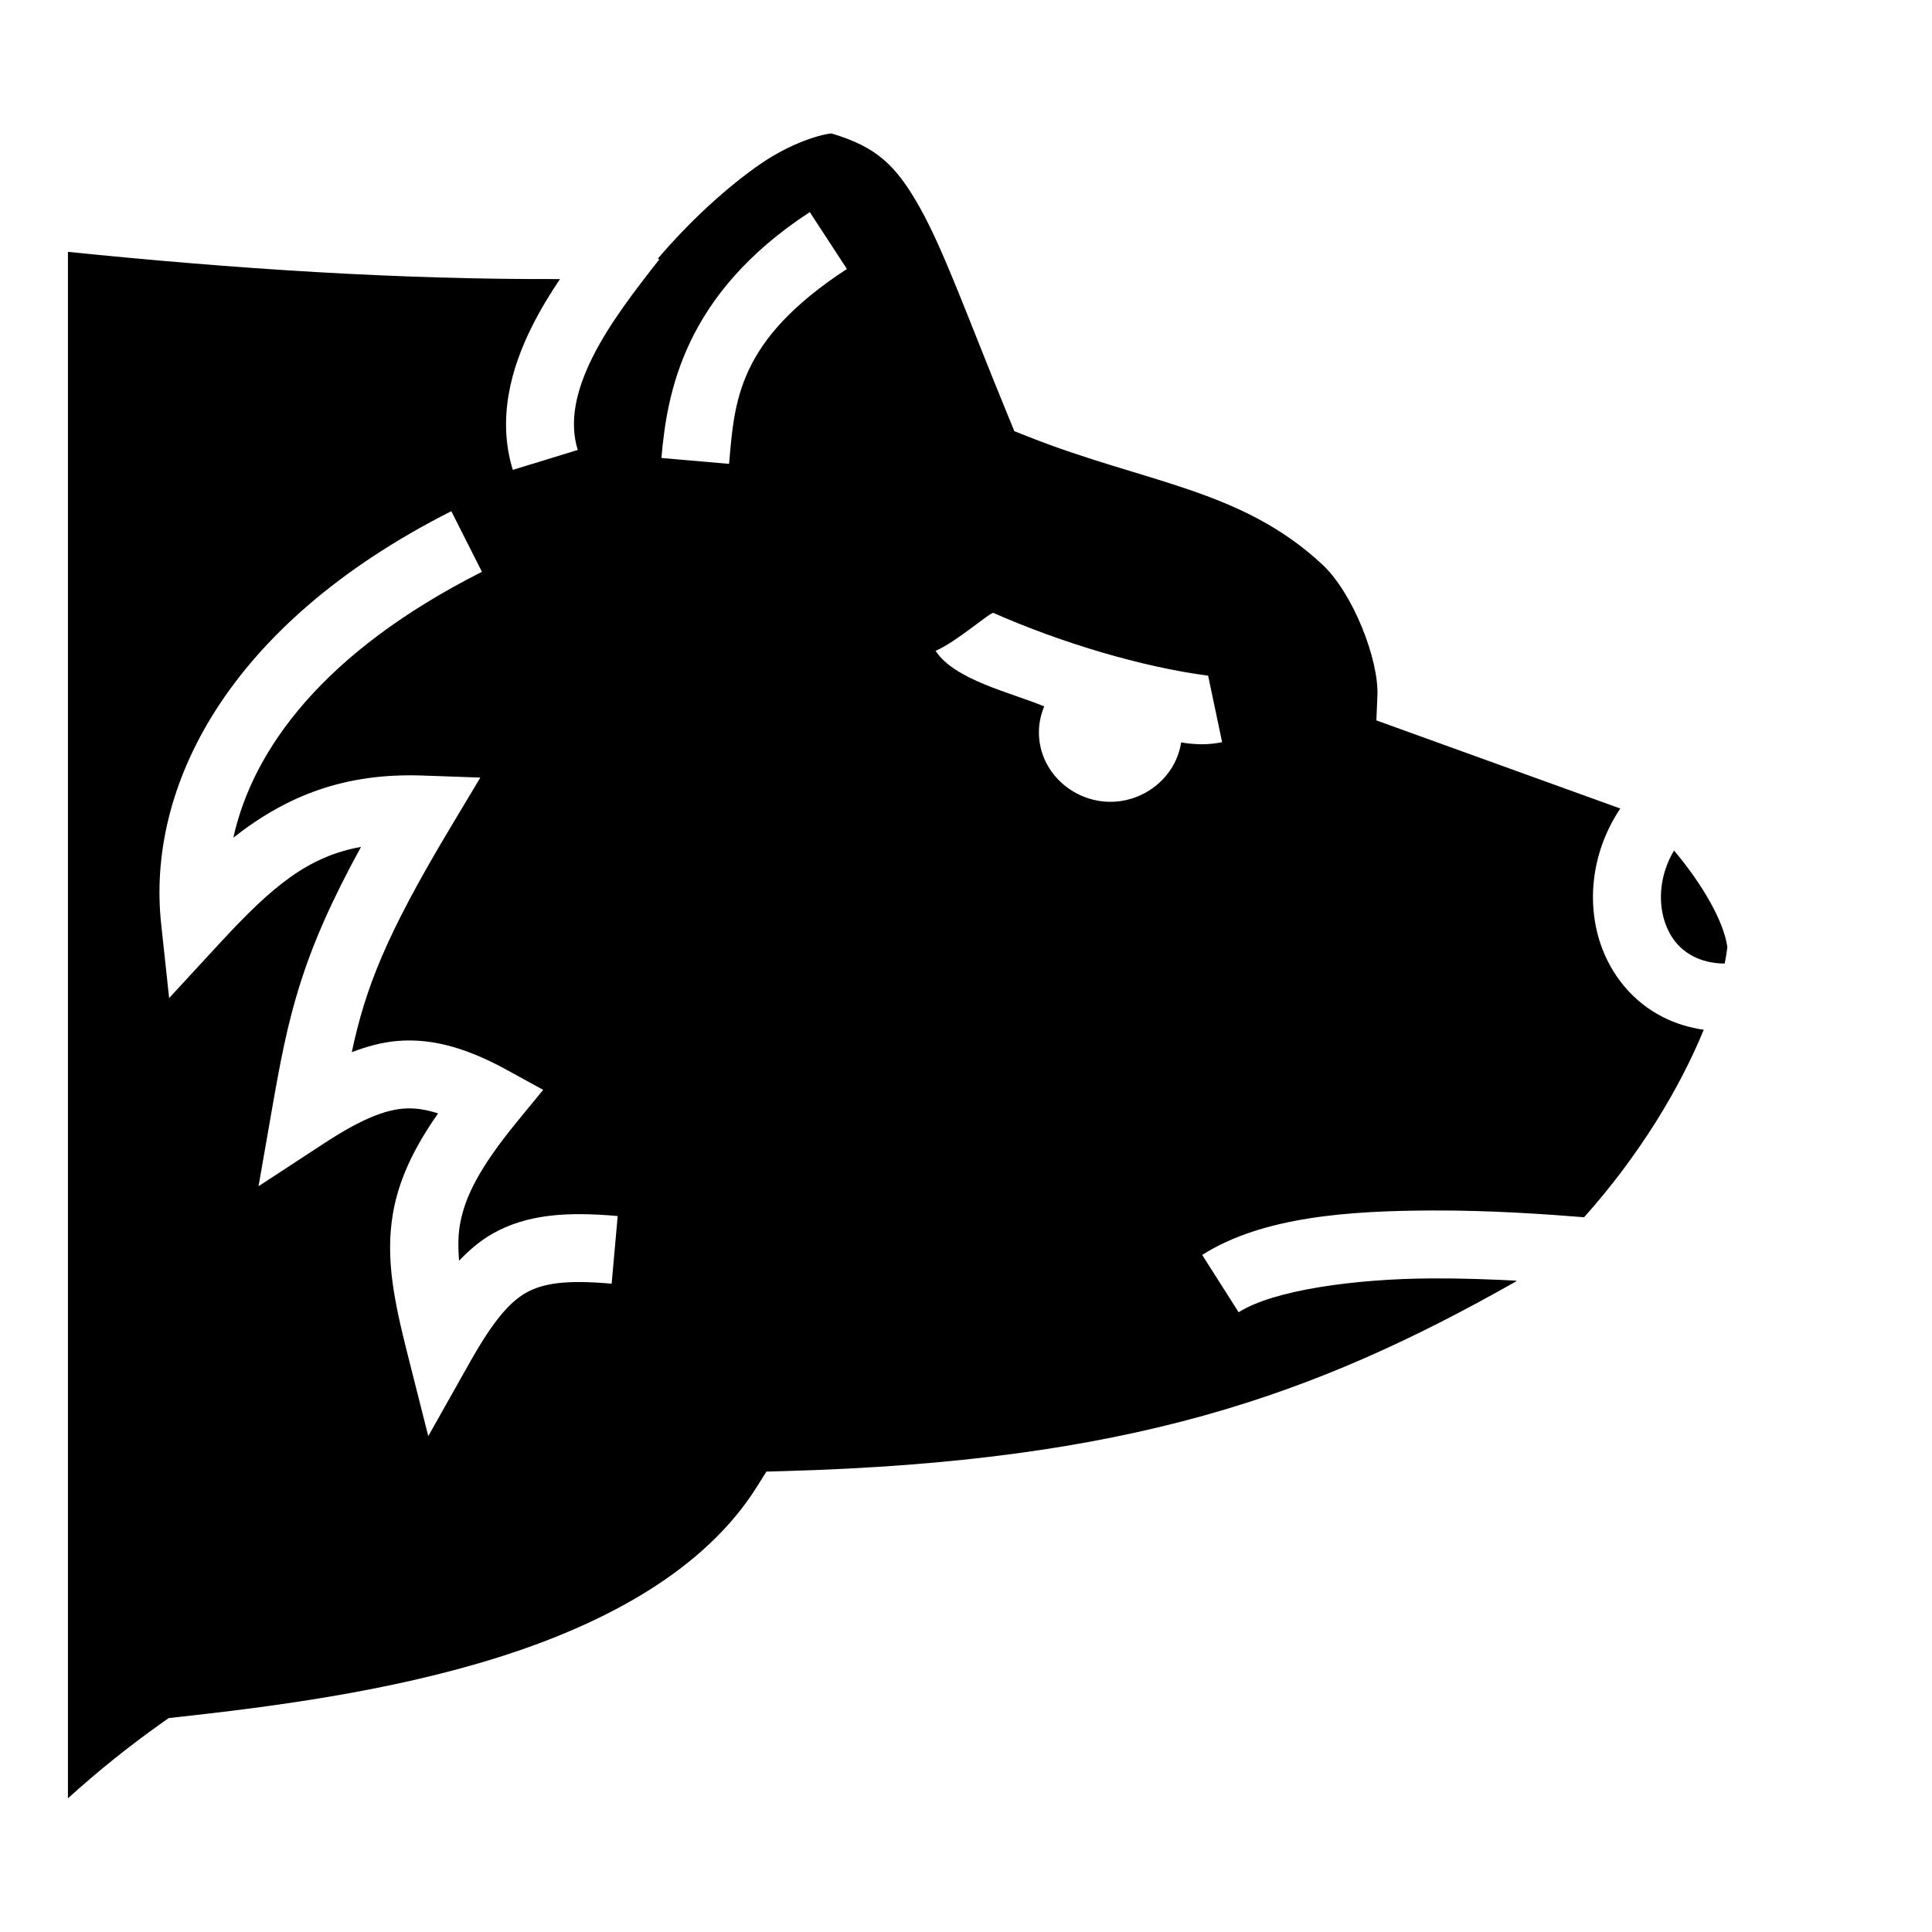
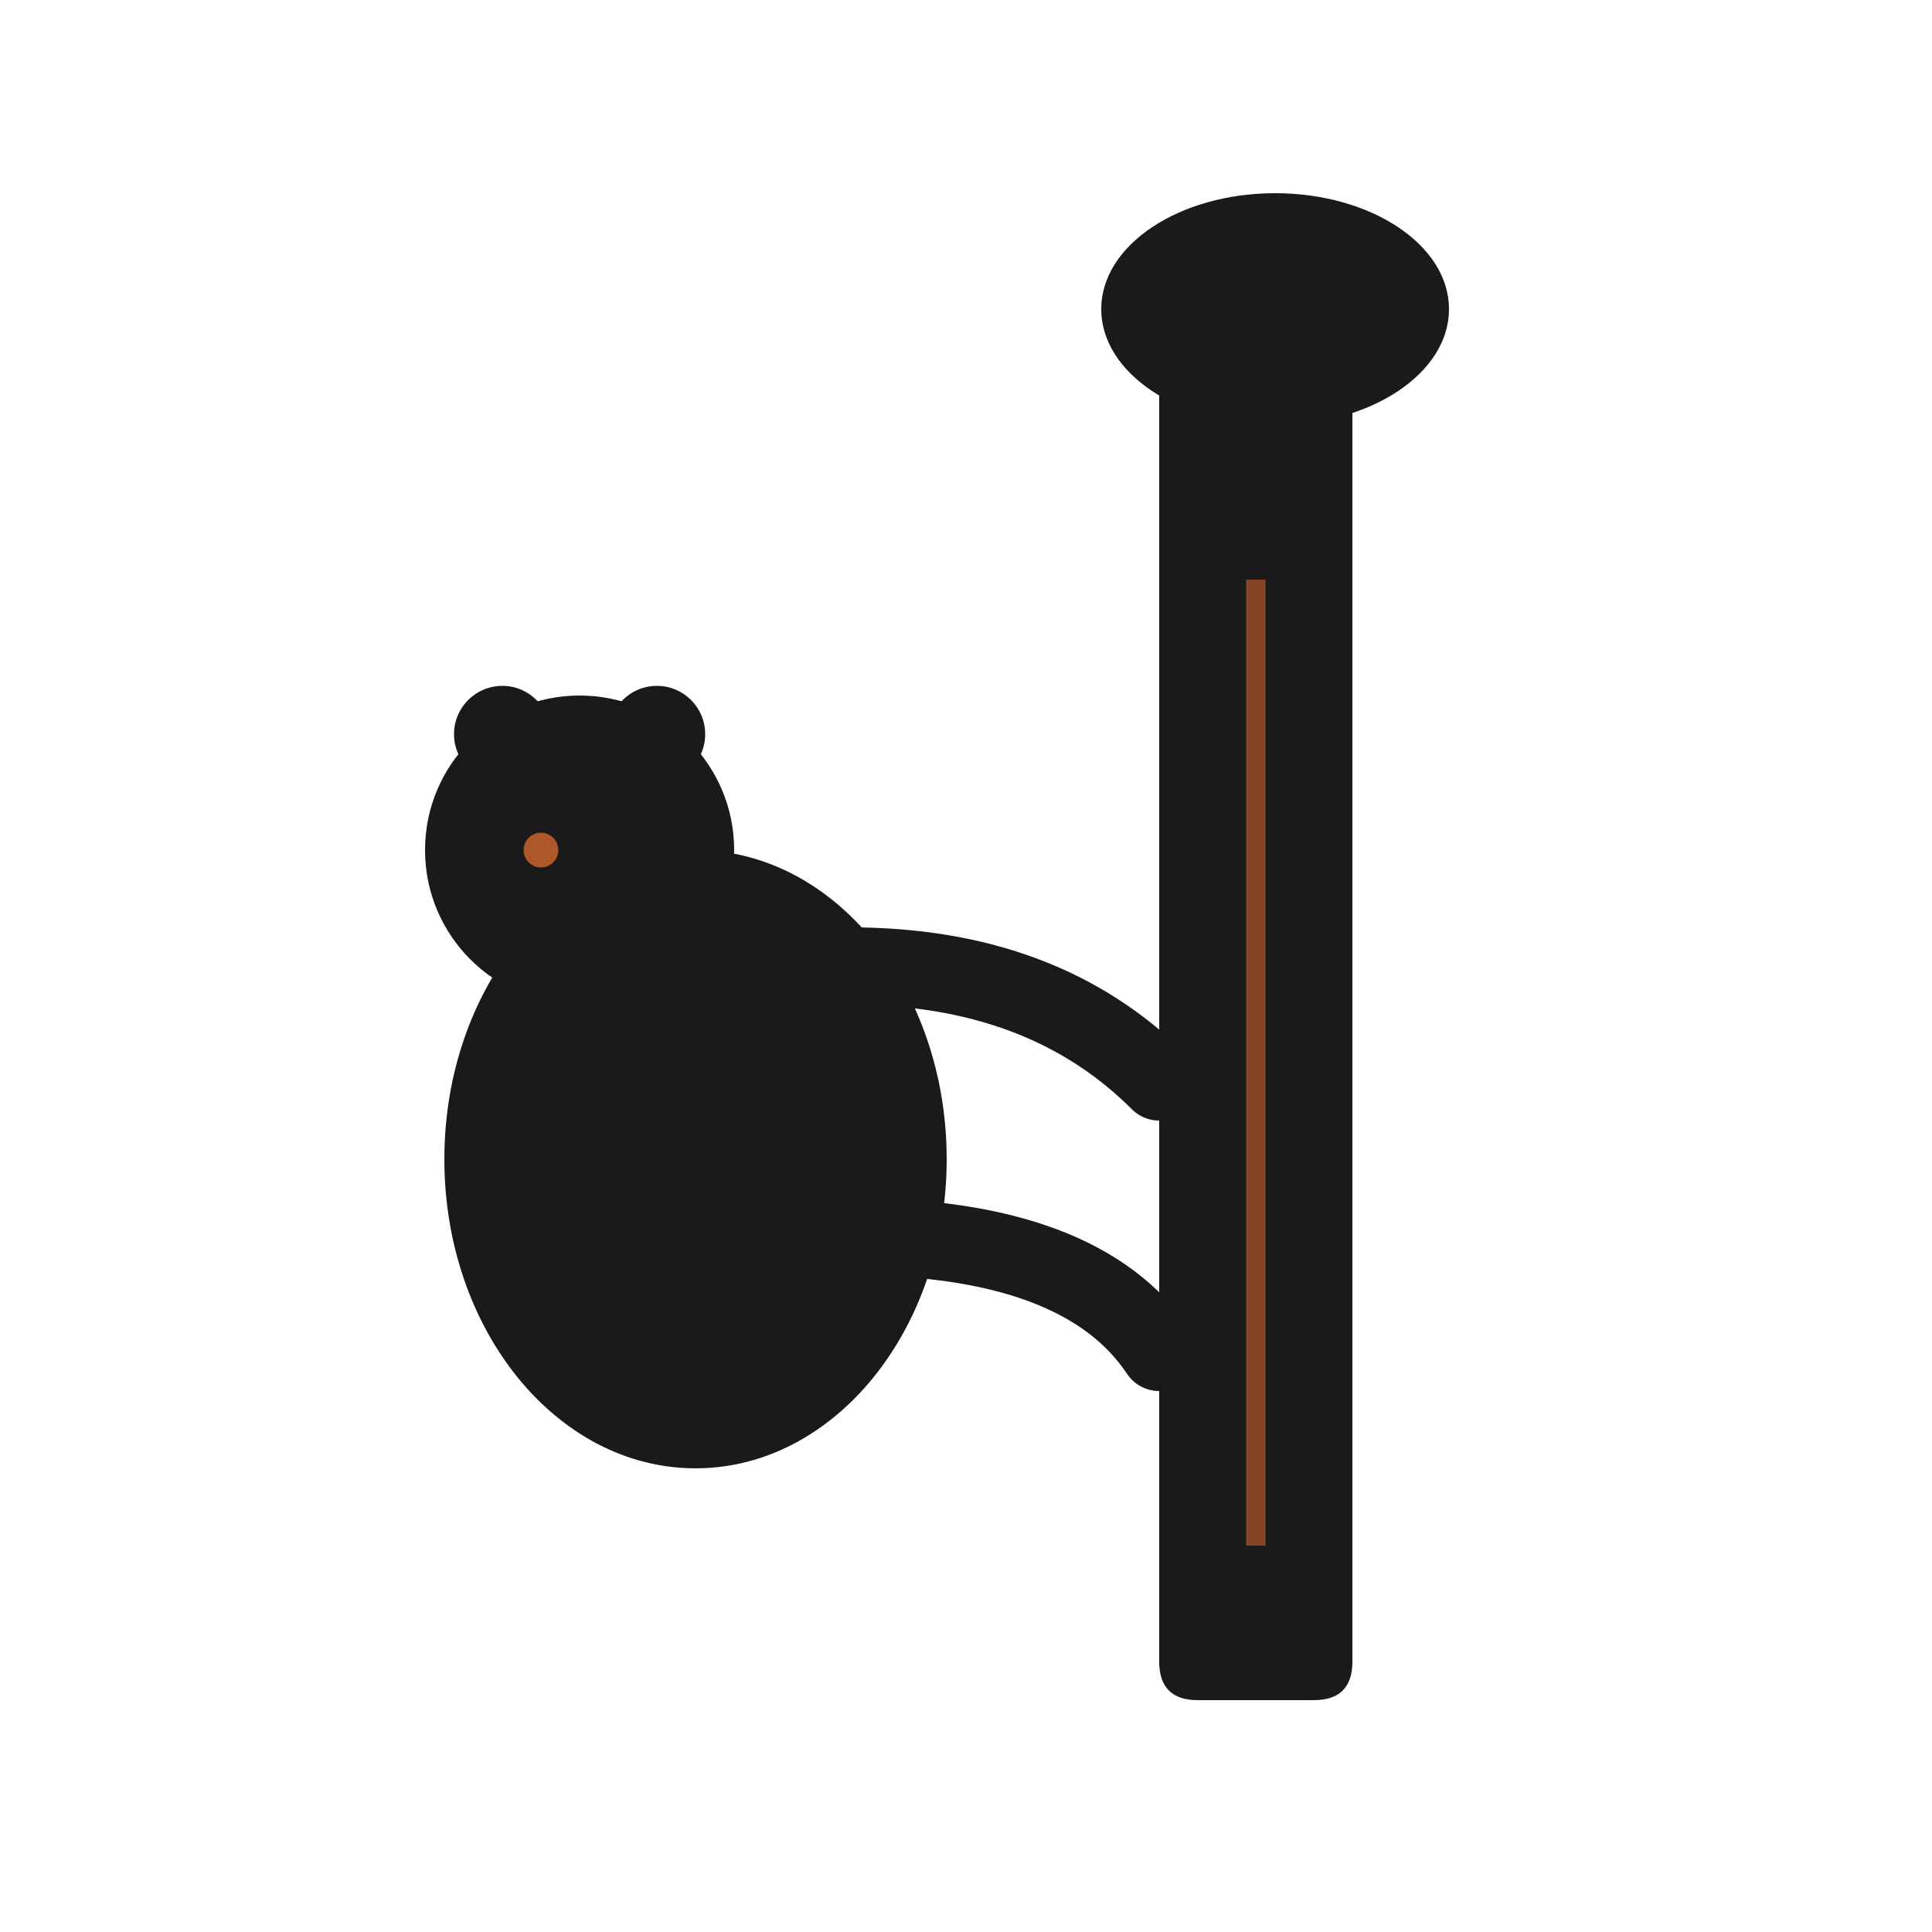
- <svg xmlns="http://www.w3.org/2000/svg" width="1em" height="1em" viewBox="0 0 512 512">
-   <path fill="currentColor" d="M220.41 35.389c-.584-.175-9.216 1.425-18.76 7.976c-8.948 6.143-18.914 15.31-27.283 25.137l.34.268c-6.134 7.797-13.129 16.816-17.613 25.767c-4.485 8.951-6.294 17.19-3.989 24.71l-17.209 5.274c-4.144-13.518-.522-26.817 5.104-38.046c2.208-4.408 4.753-8.587 7.398-12.52C105.378 74.11 62.33 71.25 18 66.748v409.828a265 265 0 0 1 24.8-19.922l1.901-1.345l2.313-.254c24.034-2.65 55.821-6.651 84.908-15.803c29.086-9.152 54.934-23.401 68.633-45.191l2.558-4.073l4.809-.134c91.21-2.547 140.126-19.862 193.652-50.153c.126-.095.252-.199.377-.295c-6.874-.376-14.493-.65-22.334-.617c-20.444.086-42.1 3.08-51.367 8.973l-9.658-15.188c16.106-10.242 39.29-11.694 60.949-11.785c15.73-.066 30.683 1.026 40.254 1.797c6.938-7.739 13.533-16.503 19.18-25.514c5.066-8.086 9.33-16.386 12.537-24.177c-3.821-.55-7.395-1.642-10.633-3.258c-8.283-4.134-14.026-11.447-16.754-19.596c-3.827-11.432-2.087-24.798 5.268-35.777l-64.641-23.35l.277-6.598c.396-9.422-6.387-27.053-14.601-34.712c-21.568-20.112-46.91-21.58-78.06-33.93l-3.554-1.408l-1.453-3.536c-10.662-25.924-17.06-44.024-23.47-55.5c-6.412-11.475-11.574-16.287-23.48-19.841zm-5.808 20.82l9.84 15.072c-29.07 18.978-29.771 34.937-31.23 51.65l-17.93-1.562c1.5-17.208 5.882-43.33 39.32-65.16M119.6 135.473l8.119 16.064c-42.266 21.357-60.741 47.237-65.88 70.451c14.366-11.279 29.7-17.184 50.218-16.46l15.238.538l-7.834 13.08c-17.268 28.834-22.552 42.534-26.24 59.696c4.017-1.528 8.007-2.635 12.119-2.979c9.78-.818 19.142 2.28 29.105 7.746l9.5 5.211l-6.869 8.383c-9.978 12.178-13.966 20.02-15.224 27.56c-.477 2.856-.454 5.974-.198 9.333c2.711-2.798 5.58-5.305 8.942-7.198c9.125-5.137 19.745-5.825 33.097-4.632l-1.601 17.927c-11.9-1.063-18.132-.162-22.666 2.391s-8.91 7.798-14.88 18.39l-11.05 19.614l-5.516-21.826c-3.535-13.99-5.842-25.216-3.882-36.961c1.486-8.91 5.434-17.37 12.002-26.742c-3.422-1.103-6.376-1.5-9.258-1.258c-5.244.439-11.572 3.057-20.965 9.203l-17.365 11.361l3.572-20.441c4.283-24.513 7.539-40.242 23.588-69.49c-14.037 2.56-23.415 10.322-37.408 25.492l-13.442 14.57l-2.12-19.709c-3.829-35.558 16.816-78.954 76.898-109.314m143.707 26.976c17.788 7.852 39.24 14.301 56.859 16.617l3.707 17.616c-3.852.81-7.24.644-10.861.07c-1.363 9.026-9.537 15.736-18.74 15.736c-10.089 0-18.946-8.06-18.946-18.396c0-2.45.511-4.766 1.404-6.883c-8.85-3.702-23.717-6.978-28.798-14.723c5.796-2.514 14.755-10.553 15.375-10.037M443.633 225.4c-3.758 6.287-4.294 13.381-2.438 18.928c1.396 4.17 3.941 7.317 7.721 9.203c2.142 1.07 4.803 1.797 8.147 1.823c.303-1.51.546-2.968.707-4.348c-.926-6.793-6.555-16.61-14.137-25.606" />
+ <svg xmlns="http://www.w3.org/2000/svg" viewBox="0 0 100 100">
+   <path d="M62 14 Q60 14 60 18 L60 86 Q60 88 62 88 L68 88 Q70 88 70 86 L70 18 Q70 14 68 14 Z" fill="#1A1A1A" />
+   <ellipse cx="66" cy="16" rx="9" ry="6" fill="#1A1A1A" />
+   <ellipse cx="36" cy="60" rx="13" ry="16" fill="#1A1A1A" />
+   <circle cx="30" cy="44" r="8" fill="#1A1A1A" />
+   <circle cx="26" cy="38" r="2.5" fill="#1A1A1A" />
+   <circle cx="34" cy="38" r="2.5" fill="#1A1A1A" />
+   <path d="M44 50 Q54 50 60 56 M44 64 Q56 64 60 70" stroke="#1A1A1A" stroke-width="4" fill="none" stroke-linecap="round" />
+   <circle cx="28" cy="44" r="0.9" fill="#B0572A" />
+   <line x1="65" y1="30" x2="65" y2="80" stroke="#B0572A" stroke-width="1" opacity="0.7" />
</svg>
